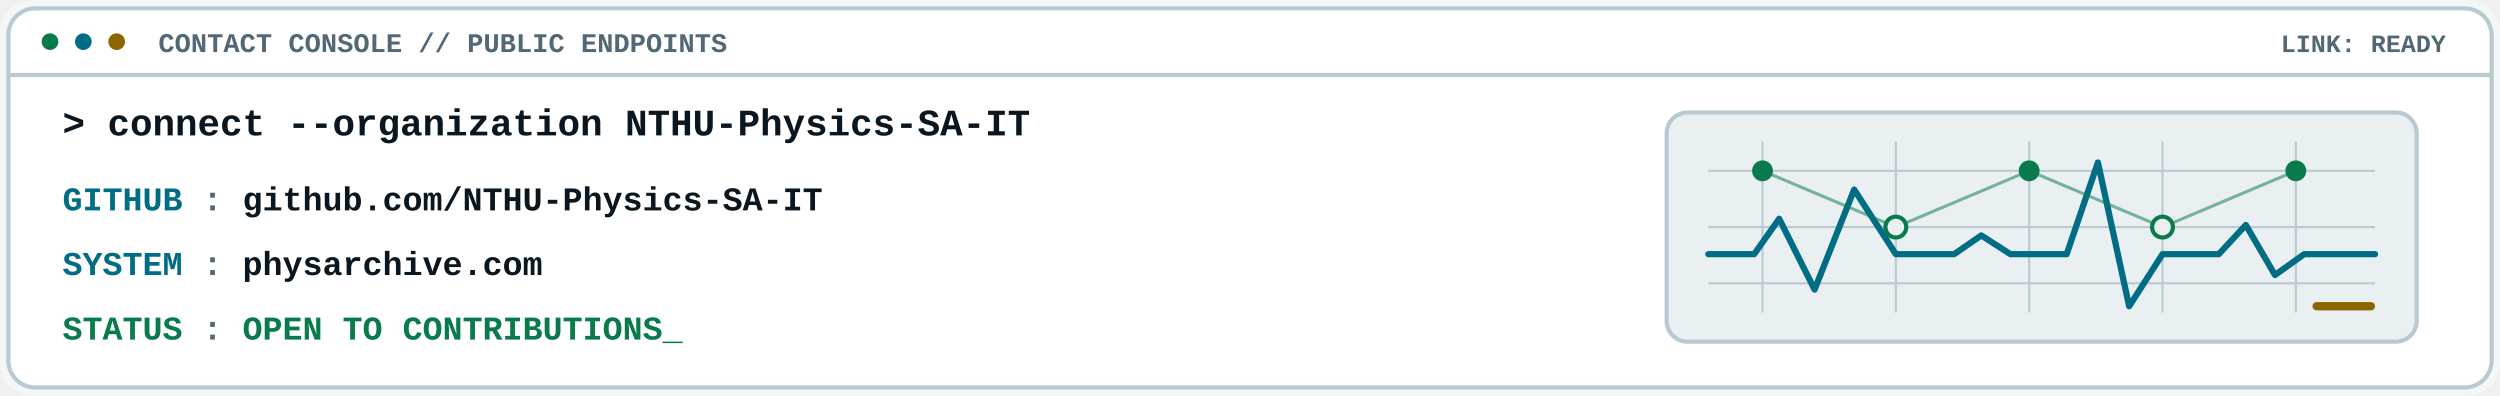
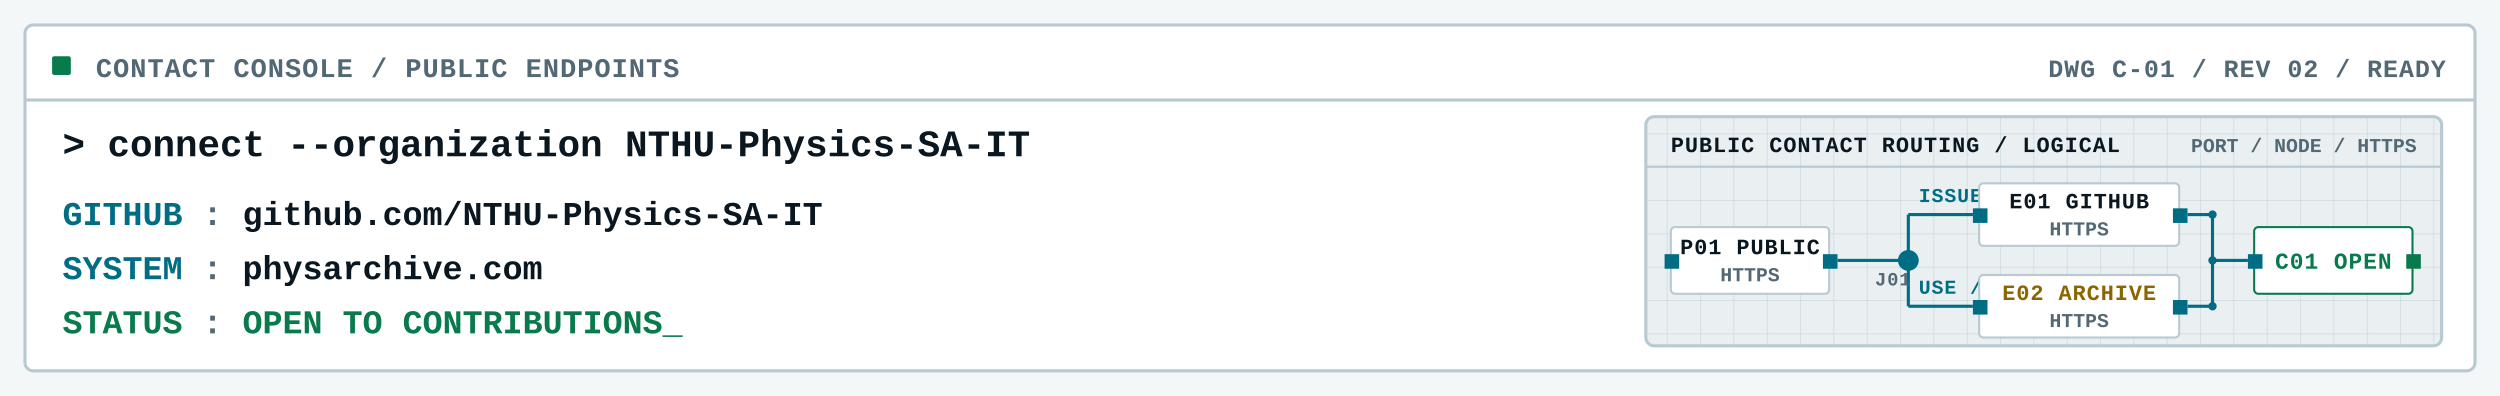
- <svg xmlns="http://www.w3.org/2000/svg" viewBox="0 0 1200 190" role="img" aria-labelledby="title desc">
-   <style>
-     .mono {
-       font-family: "Courier New", Courier, "Liberation Mono", "DejaVu Sans Mono", monospace;
-       font-weight: 700;
-     }
-     .command {
-       font-weight: 800;
-     }
-   </style>
-   <rect width="1200" height="190" rx="16" fill="#F4F7F8" />
-   <rect x="4" y="4" width="1192" height="182" rx="13" fill="#FFFFFF" stroke="#B8C9D1" stroke-width="2" />
-   <path d="M4 36H1196" stroke="#B8C9D1" stroke-width="2" />
-   <circle cx="24" cy="20" r="4" fill="#087A4B" />
-   <circle cx="40" cy="20" r="4" fill="#006D85" />
-   <circle cx="56" cy="20" r="4" fill="#8A6500" />
-   <text x="76" y="25" class="mono" font-size="13" fill="#536875">CONTACT CONSOLE // PUBLIC ENDPOINTS</text>
-   <text x="1174" y="25" text-anchor="end" class="mono" font-size="12" fill="#536875">LINK: READY</text>
+ <svg xmlns="http://www.w3.org/2000/svg" viewBox="0 0 1200 190" role="img" aria-labelledby="contact-title contact-desc">
+   <defs>
+     <pattern id="contact-grid" width="16" height="16" patternUnits="userSpaceOnUse">
+       <path d="M16 0H0V16" fill="none" stroke="#B8C9D1" stroke-width=".7" opacity=".55" />
+     </pattern>
+     <style>
+       .mono {
+         font-family: "Courier New", Courier, "Liberation Mono", "DejaVu Sans Mono", monospace;
+         font-weight: 700;
+       }
+       .command { font-weight: 800; }
+       .label { font-weight: 800; letter-spacing: .45px; }
+     </style>
+   </defs>
+   <rect width="1200" height="190" fill="#F4F7F8" />
+   <rect x="12" y="12" width="1176" height="166" rx="4" fill="#FFFFFF" stroke="#B8C9D1" stroke-width="1.5" />
+   <path d="M12 48H1188" stroke="#B8C9D1" stroke-width="1.5" />
+   <rect x="25" y="27" width="9" height="9" rx="1" fill="#087A4B" />
+   <text x="46" y="37" class="mono label" font-size="13" fill="#536875">CONTACT CONSOLE / PUBLIC ENDPOINTS</text>
+   <text x="1174" y="37" text-anchor="end" class="mono label" font-size="12" fill="#536875">DWG C-01 / REV 02 / READY</text>
  <g aria-label="Public contact information">
-     <text x="30" y="65" class="mono command" font-size="18" fill="#0A1720">&gt; connect --organization NTHU-Physics-SA-IT</text>
-     <text x="30" y="101" class="mono" font-size="16" fill="#0A1720">
+     <text x="30" y="75" class="mono command" font-size="18" fill="#0A1720">&gt; connect --organization NTHU-Physics-SA-IT</text>
+     <text x="30" y="108" class="mono" font-size="16" fill="#0A1720">
      <tspan fill="#006D85">GITHUB</tspan>
      <tspan fill="#536875"> : </tspan>
      <tspan>github.com/NTHU-Physics-SA-IT</tspan>
    </text>
-     <text x="30" y="132" class="mono" font-size="16" fill="#0A1720">
+     <text x="30" y="134" class="mono" font-size="16" fill="#0A1720">
      <tspan fill="#006D85">SYSTEM</tspan>
      <tspan fill="#536875"> : </tspan>
      <tspan>physarchive.com</tspan>
    </text>
-     <text x="30" y="163" class="mono" font-size="16" fill="#087A4B">
+     <text x="30" y="160" class="mono" font-size="16" fill="#087A4B">
      <tspan>STATUS</tspan>
      <tspan fill="#536875"> : </tspan>
      <tspan>OPEN TO CONTRIBUTIONS_</tspan>
    </text>
  </g>
-   <g aria-hidden="true">
-     <rect x="800" y="54" width="360" height="110" rx="10" fill="#EAF0F2" stroke="#B8C9D1" stroke-width="2" />
-     <path d="M820 82H1140M820 109H1140M820 136H1140" stroke="#B8C9D1" stroke-width="1" />
-     <path d="M846 68V150M910 68V150M974 68V150M1038 68V150M1102 68V150" stroke="#B8C9D1" stroke-width="1" />
-     <path d="M820 122H842L854 105L871 139L890 91L910 122H938L951 113L965 122H992L1007 78L1022 147L1038 122H1065L1078 108L1092 132L1106 122H1140" fill="none" stroke="#006D85" stroke-width="3" stroke-linecap="round" stroke-linejoin="round" />
-     <path d="M846 82L910 109L974 82L1038 109L1102 82" fill="none" stroke="#087A4B" stroke-width="1.5" opacity=".52" />
-     <circle cx="846" cy="82" r="5" fill="#087A4B" />
-     <circle cx="910" cy="109" r="5" fill="#EAF0F2" stroke="#087A4B" stroke-width="2" />
-     <circle cx="974" cy="82" r="5" fill="#087A4B" />
-     <circle cx="1038" cy="109" r="5" fill="#EAF0F2" stroke="#087A4B" stroke-width="2" />
-     <circle cx="1102" cy="82" r="5" fill="#087A4B" />
-     <rect x="1110" y="145" width="30" height="4" rx="2" fill="#8A6500" />
+   <g aria-label="Public contact routing schematic">
+     <rect x="790" y="56" width="382" height="110" rx="4" fill="#EAF0F2" stroke="#B8C9D1" stroke-width="1.5" />
+     <rect x="790" y="56" width="382" height="110" rx="4" fill="url(#contact-grid)" />
+     <path d="M790 80H1172" stroke="#B8C9D1" stroke-width="1" />
+     <text x="802" y="73" class="mono label" font-size="10.5" fill="#0A1720">PUBLIC CONTACT ROUTING / LOGICAL</text>
+     <text x="1160" y="73" text-anchor="end" class="mono" font-size="9.5" fill="#536875">PORT / NODE / HTTPS</text>
+     <path d="M882 125H916M916 103V147M916 103H947M916 147H947M1050 103H1062V125H1079M1050 147H1062V125" fill="none" stroke="#006D85" stroke-width="1.5" />
+     <circle cx="916" cy="125" r="5" fill="#006D85" />
+     <circle cx="1062" cy="125" r="2" fill="#006D85" />
+     <circle cx="1062" cy="103" r="2" fill="#006D85" />
+     <circle cx="1062" cy="147" r="2" fill="#006D85" />
+     <text x="900" y="137" class="mono label" font-size="9" fill="#536875">J01</text>
+     <text x="921" y="97" class="mono label" font-size="9.5" fill="#006D85">ISSUE / PR</text>
+     <text x="921" y="141" class="mono label" font-size="9.5" fill="#006D85">USE / FEEDBACK</text>
+     <rect x="802" y="109" width="76" height="32" rx="2" fill="#FFFFFF" stroke="#B8C9D1" />
+     <rect x="799" y="122" width="7" height="7" fill="#006D85" />
+     <rect x="875" y="122" width="7" height="7" fill="#006D85" />
+     <text x="840" y="122" text-anchor="middle" class="mono label" font-size="10.5" fill="#0A1720">P01 PUBLIC</text>
+     <text x="840" y="135" text-anchor="middle" class="mono" font-size="9.5" fill="#536875">HTTPS</text>
+     <rect x="950" y="88" width="96" height="30" rx="2" fill="#FFFFFF" stroke="#B8C9D1" />
+     <rect x="947" y="100" width="7" height="7" fill="#006D85" />
+     <rect x="1043" y="100" width="7" height="7" fill="#006D85" />
+     <text x="998" y="100" text-anchor="middle" class="mono label" font-size="10.5" fill="#0A1720">E01 GITHUB</text>
+     <text x="998" y="113" text-anchor="middle" class="mono" font-size="9.5" fill="#536875">HTTPS</text>
+     <rect x="950" y="132" width="96" height="30" rx="2" fill="#FFFFFF" stroke="#B8C9D1" />
+     <rect x="947" y="144" width="7" height="7" fill="#006D85" />
+     <rect x="1043" y="144" width="7" height="7" fill="#006D85" />
+     <text x="998" y="144" text-anchor="middle" class="mono label" font-size="10.5" fill="#8A6500">E02 ARCHIVE</text>
+     <text x="998" y="157" text-anchor="middle" class="mono" font-size="9.5" fill="#536875">HTTPS</text>
+     <rect x="1082" y="109" width="76" height="32" rx="2" fill="#FFFFFF" stroke="#087A4B" />
+     <rect x="1079" y="122" width="7" height="7" fill="#006D85" />
+     <rect x="1155" y="122" width="7" height="7" fill="#087A4B" />
+     <text x="1120" y="129" text-anchor="middle" class="mono label" font-size="11" fill="#087A4B">C01 OPEN</text>
  </g>
</svg>
